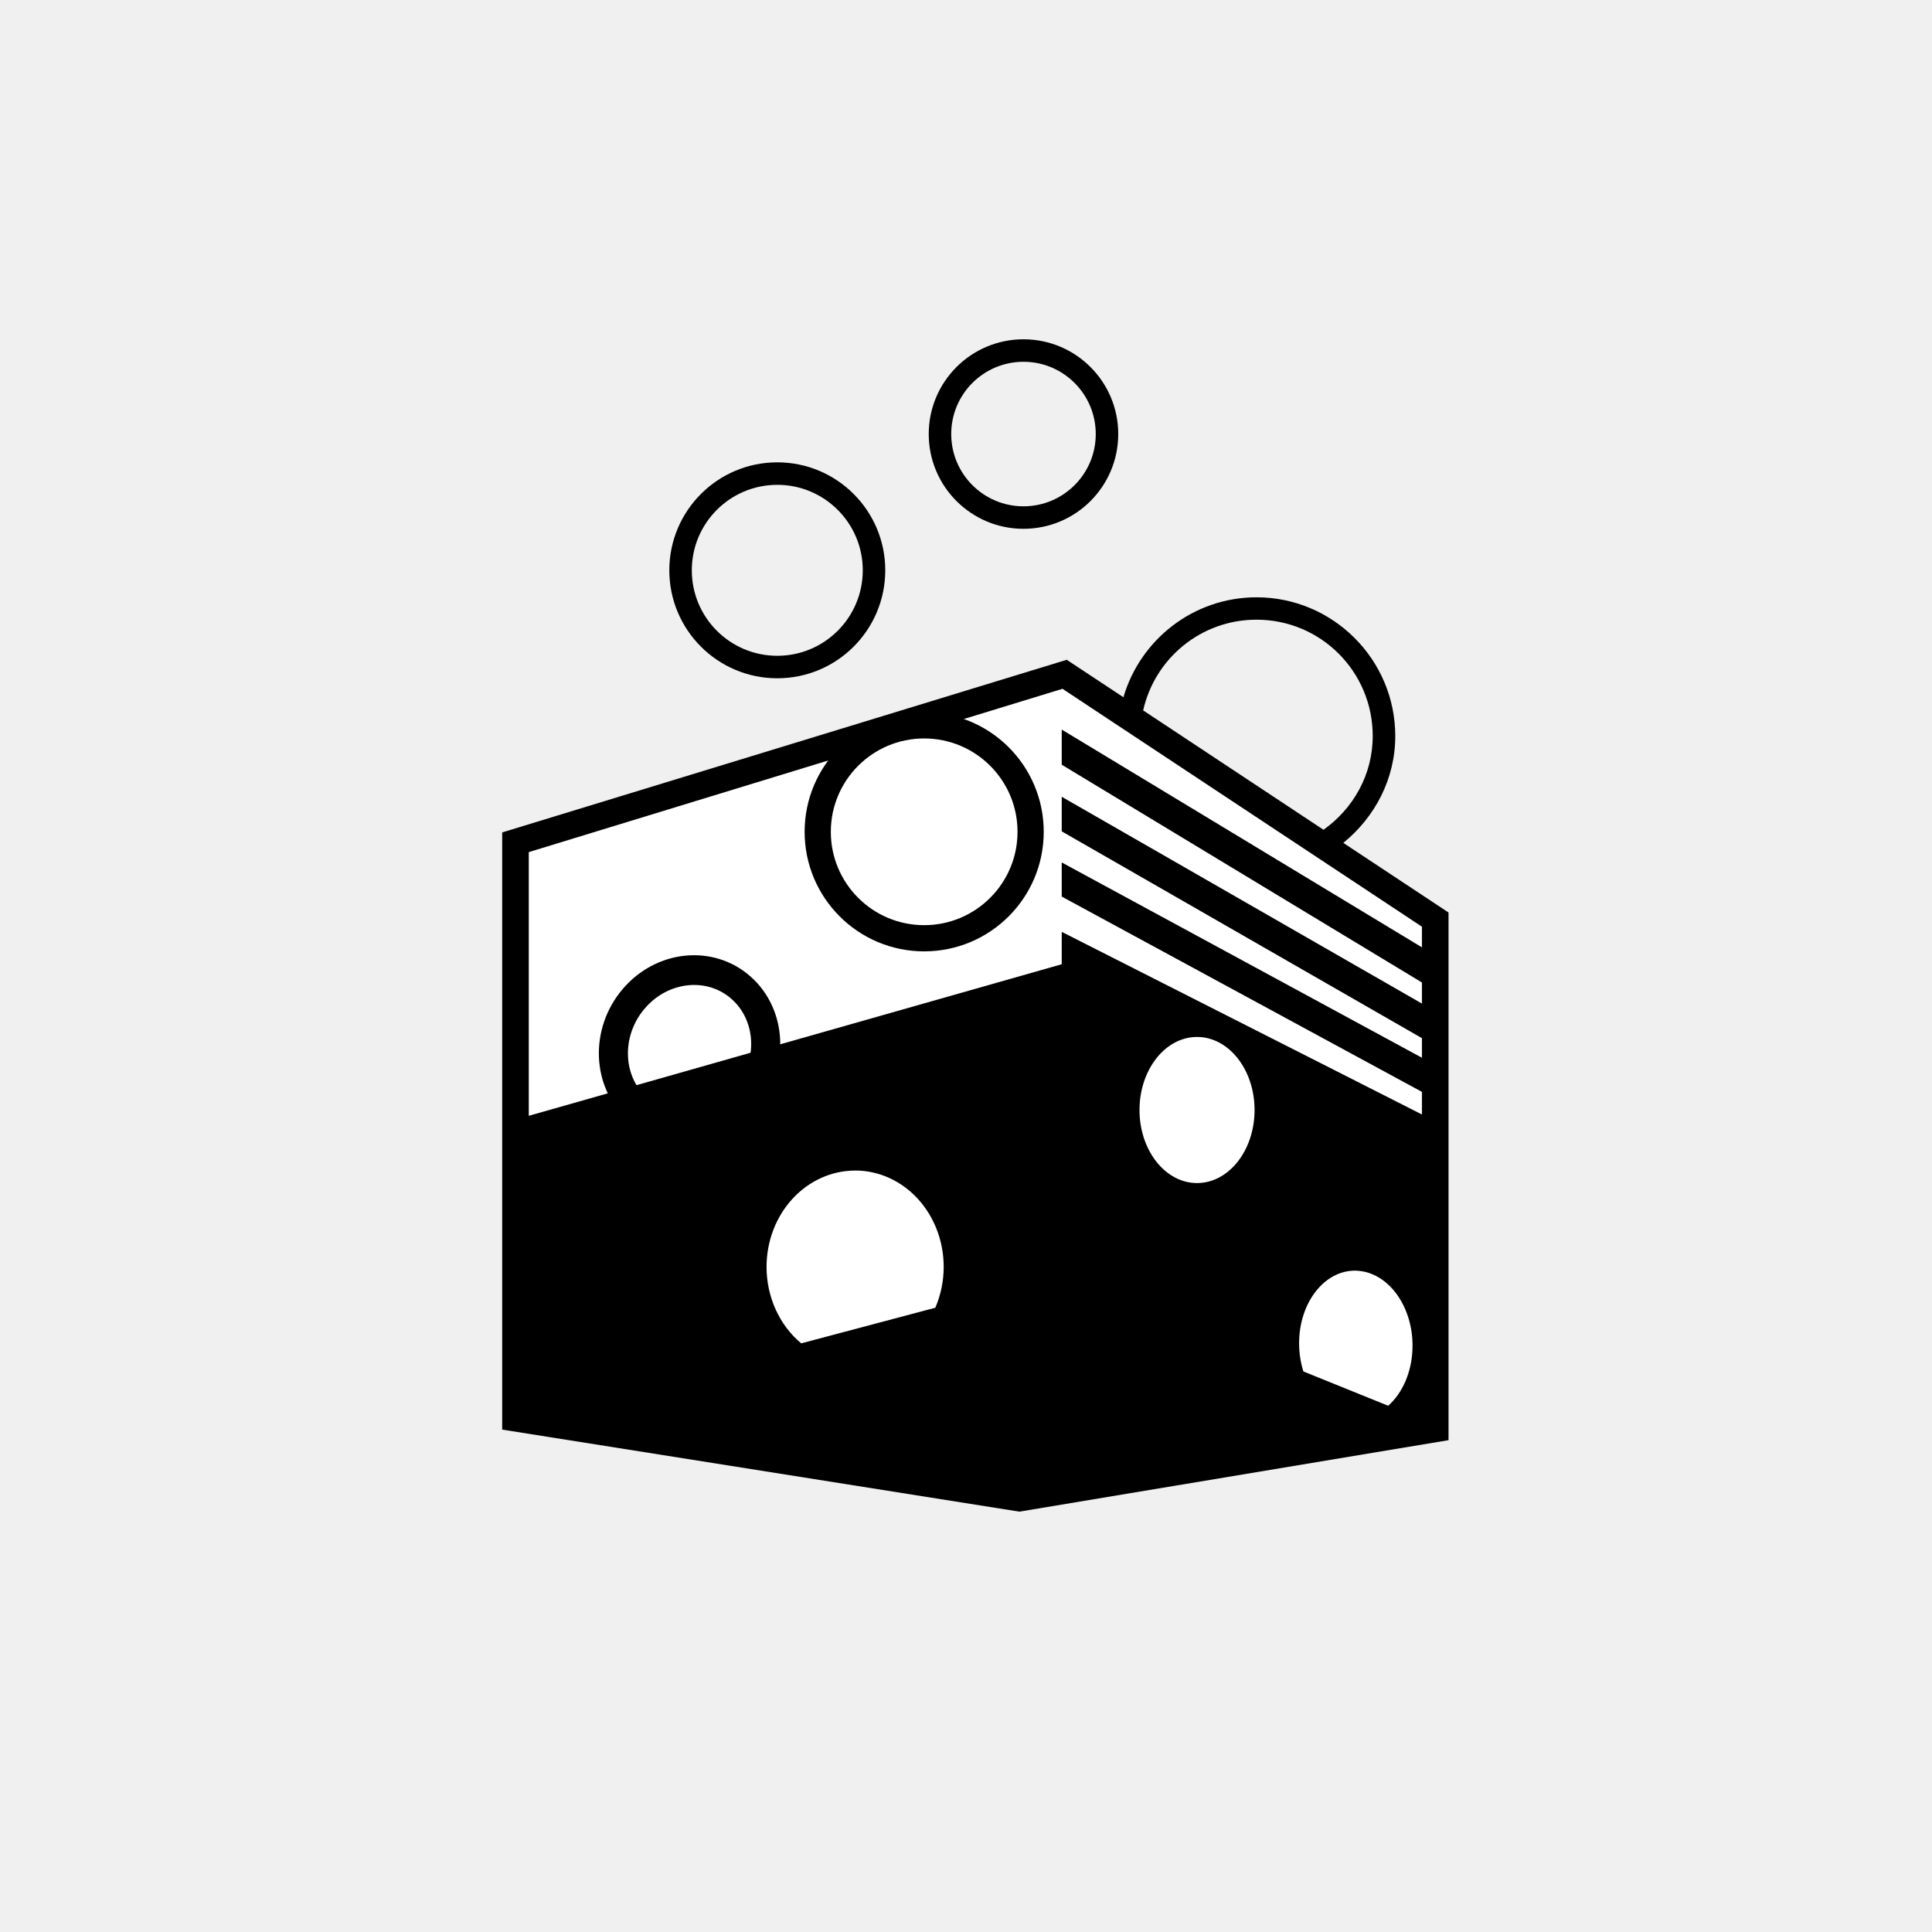
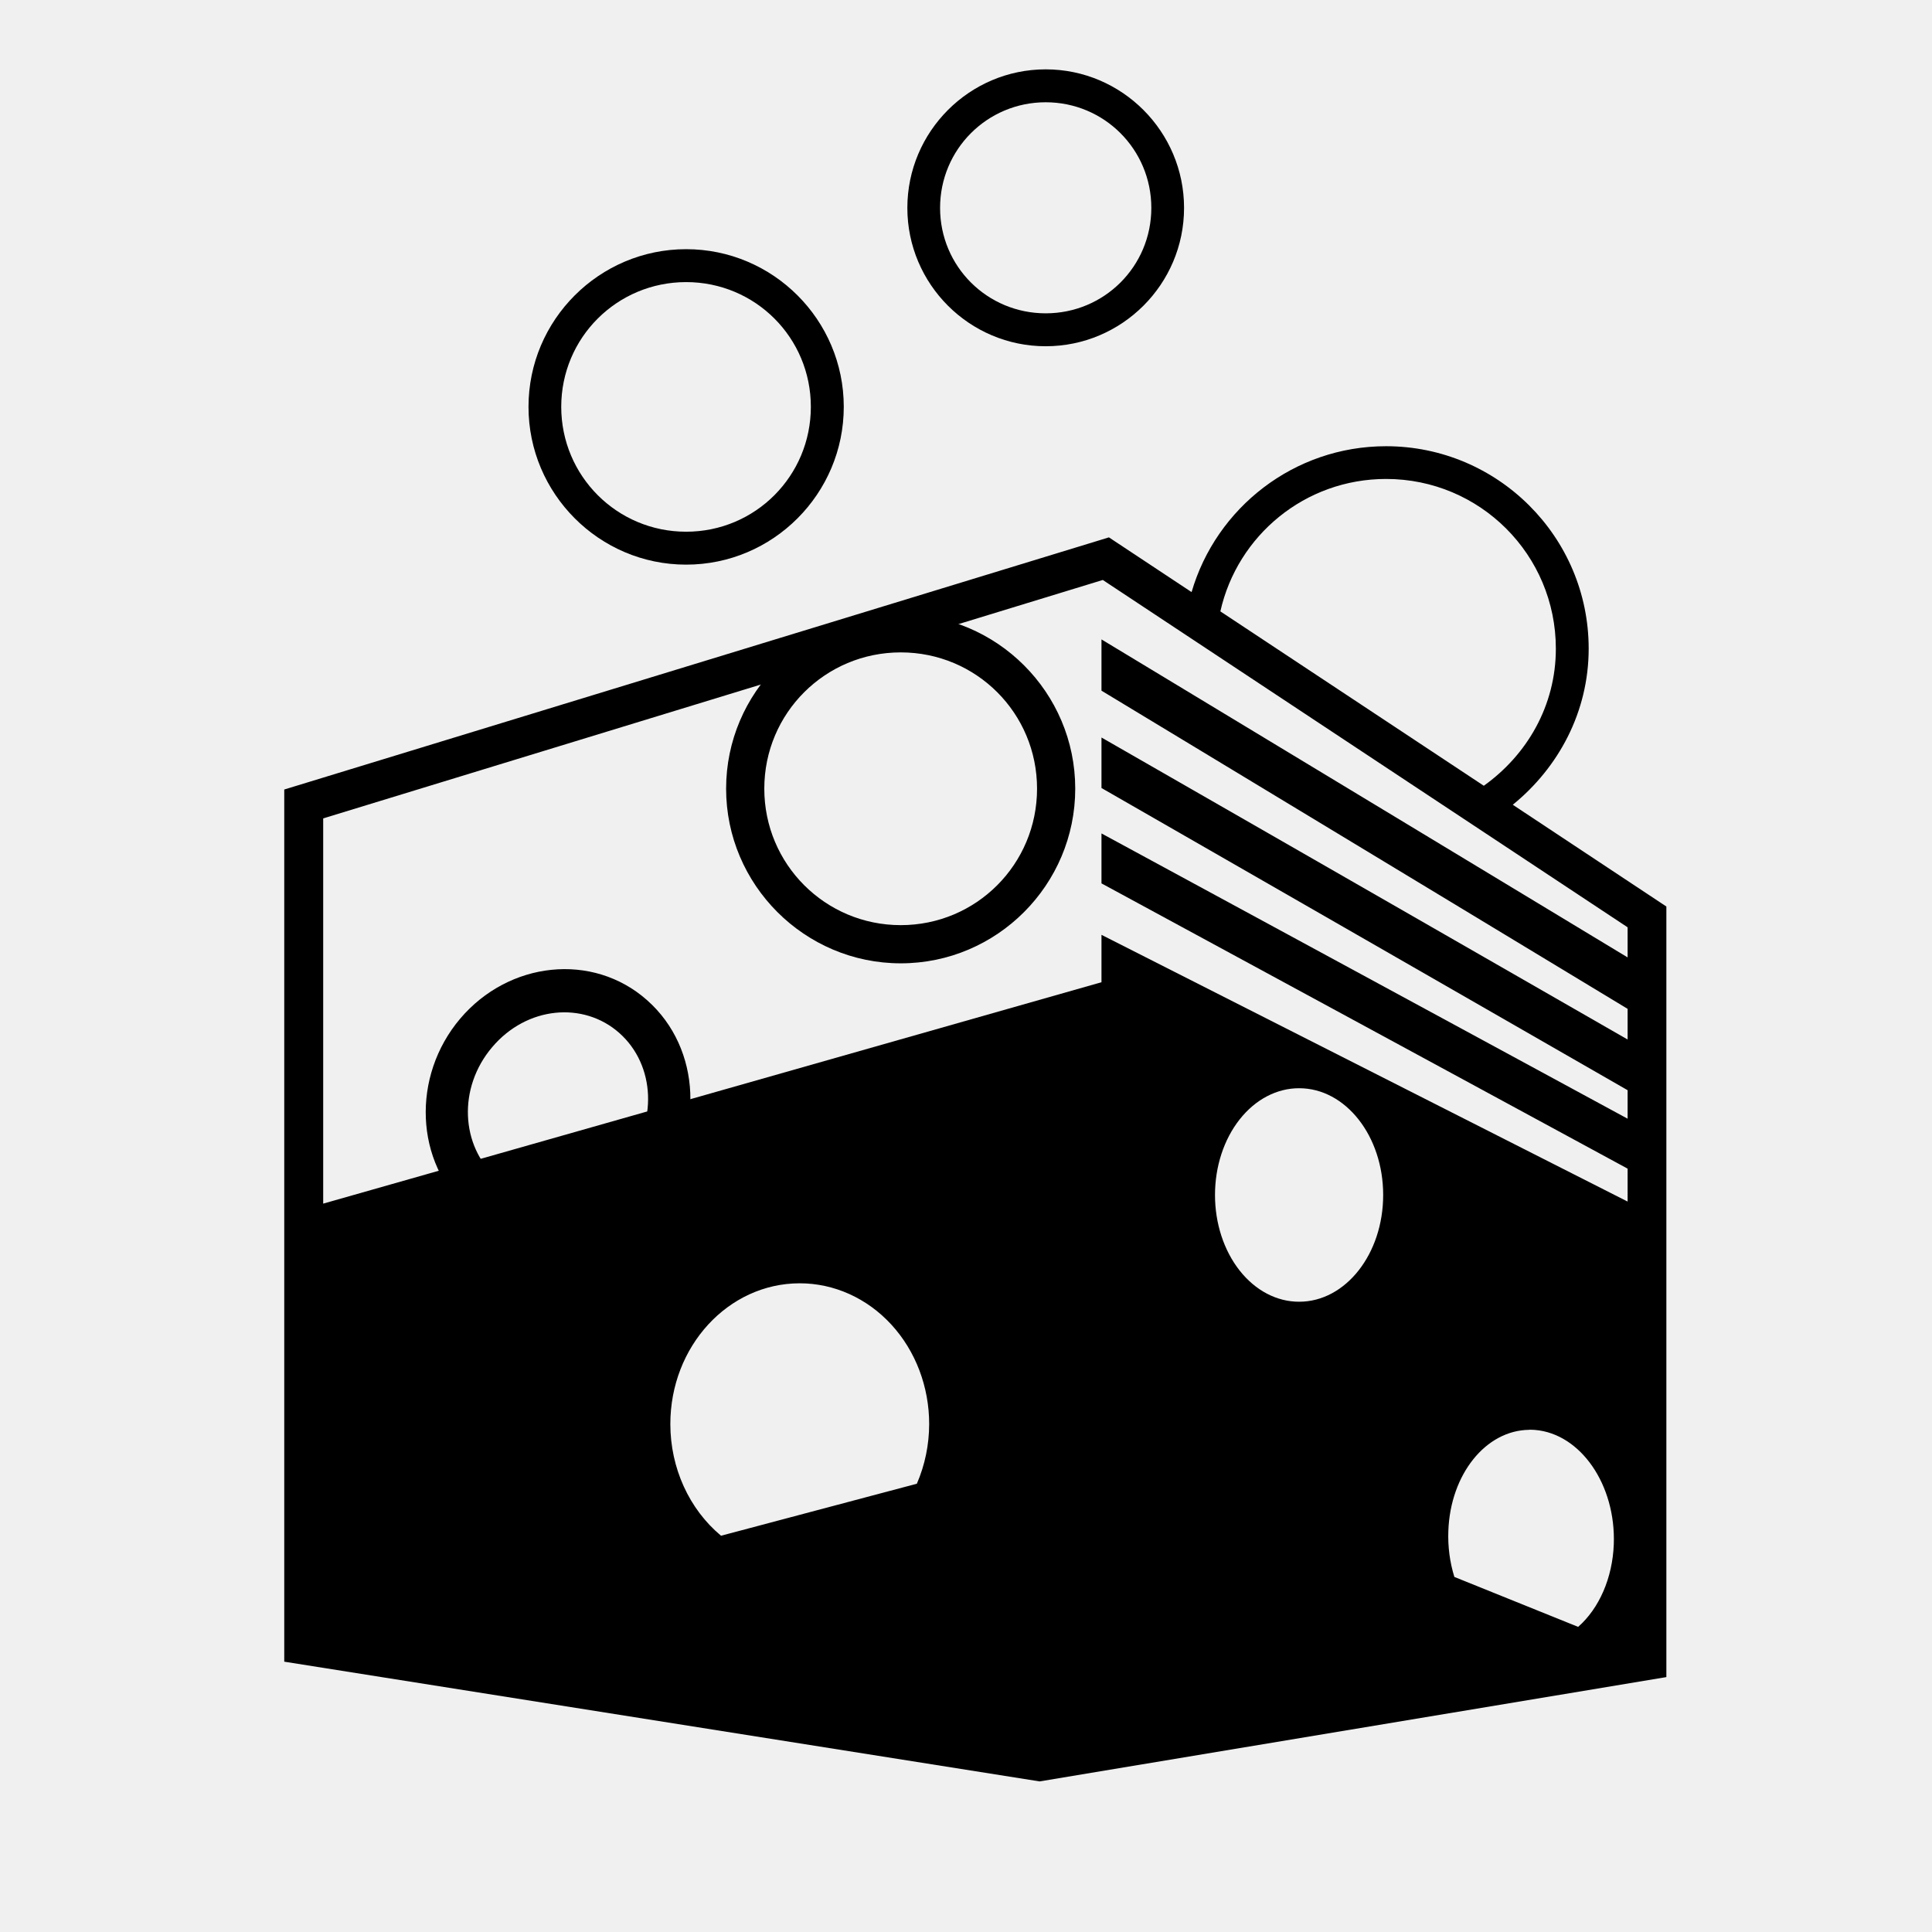
- <svg xmlns="http://www.w3.org/2000/svg" viewBox="0 0 30 30" id="svg2" version="1.1">
+ <svg xmlns="http://www.w3.org/2000/svg" version="1.1" id="svg2" viewBox="0 0 30 30">
  <defs id="defs12" />
-   <g id="g21761" transform="matrix(0.8732325,0,0,0.8732325,2.104369,2.454061)">
-     <g transform="matrix(0.2486296,0,0,0.2486296,-246.5985,-6.885391)" id="g43287">
-       <path id="path43289" d="m 1058.082,65.574 25.704,17.012 0,35.1 -28.795,4.8 -35.081,-5.568 0,-39.67 z" style="color:#000000;font-style:normal;font-variant:normal;font-weight:normal;font-stretch:normal;font-size:medium;line-height:normal;font-family:sans-serif;text-indent:0;text-align:start;text-decoration:none;text-decoration-line:none;text-decoration-style:solid;text-decoration-color:#000000;letter-spacing:normal;word-spacing:normal;text-transform:none;direction:ltr;block-progression:tb;writing-mode:lr-tb;baseline-shift:baseline;text-anchor:start;white-space:normal;clip-rule:nonzero;display:inline;overflow:visible;visibility:visible;opacity:1;isolation:auto;mix-blend-mode:normal;color-interpolation:sRGB;color-interpolation-filters:linearRGB;solid-color:#000000;solid-opacity:1;fill:#ffffff;fill-opacity:1;fill-rule:nonzero;stroke:none;stroke-width:1;stroke-linecap:butt;stroke-linejoin:miter;stroke-miterlimit:10;stroke-dasharray:none;stroke-dashoffset:0;stroke-opacity:1;color-rendering:auto;image-rendering:auto;shape-rendering:auto;text-rendering:auto;enable-background:accumulate" />
-       <g id="g43291" transform="translate(140.2942,-30.22913)">
-         <path id="path43293" transform="matrix(4.022047,0,0,4.022047,851.5368,57.9225)" d="m 19.934,7.811 c -1.121,2e-7 -2.068,0.752 -2.367,1.777 l -1.008,-0.666 -0.107,0.033 -9.932,3.037 0,10.619 9.197,1.459 7.631,-1.271 0,-9.383 -1.871,-1.238 c 0.556,-0.453 0.924,-1.129 0.924,-1.9 0,-1.36 -1.107,-2.467 -2.467,-2.467 z m 0,0.398 C 21.077,8.209 22,9.133 22,10.277 c 0,0.695 -0.351,1.294 -0.875,1.668 L 17.918,9.822 C 18.125,8.898 18.946,8.209 19.934,8.209 Z m -3.449,1.23 6.391,4.23 0,0.367 -6.406,-3.873 0,0.625 6.406,3.873 0,0.375 -6.406,-3.678 0,0.615 6.406,3.678 0,0.348 -6.406,-3.473 0,0.607 6.406,3.473 0,0.402 -6.406,-3.248 0,0.576 -9.477,2.695 0,-4.689 9.492,-2.904 z" style="color:#000000;font-style:normal;font-variant:normal;font-weight:normal;font-stretch:normal;font-size:medium;line-height:normal;font-family:sans-serif;text-indent:0;text-align:start;text-decoration:none;text-decoration-line:none;text-decoration-style:solid;text-decoration-color:#000000;letter-spacing:normal;word-spacing:normal;text-transform:none;direction:ltr;block-progression:tb;writing-mode:lr-tb;baseline-shift:baseline;text-anchor:start;white-space:normal;clip-rule:nonzero;display:inline;overflow:visible;visibility:visible;opacity:1;isolation:auto;mix-blend-mode:normal;color-interpolation:sRGB;color-interpolation-filters:linearRGB;solid-color:#000000;solid-opacity:1;fill:#000000;fill-opacity:1;fill-rule:nonzero;stroke:none;stroke-width:1;stroke-linecap:butt;stroke-linejoin:miter;stroke-miterlimit:10;stroke-dasharray:none;stroke-dashoffset:0;stroke-opacity:1;color-rendering:auto;image-rendering:auto;shape-rendering:auto;text-rendering:auto;enable-background:accumulate" />
+   <g transform="matrix(1.460454,0,0,1.460454,-6.973364,-6.616782)" id="g8098">
+     <g id="g43287" transform="matrix(0.2171115,0,0,0.2171115,-213.2335,-3.558486)">
+       <g transform="translate(140.2942,-30.22913)" id="g43291">
+         <path style="color:#000000;font-style:normal;font-variant:normal;font-weight:normal;font-stretch:normal;font-size:medium;line-height:normal;font-family:sans-serif;text-indent:0;text-align:start;text-decoration:none;text-decoration-line:none;text-decoration-style:solid;text-decoration-color:#000000;letter-spacing:normal;word-spacing:normal;text-transform:none;direction:ltr;block-progression:tb;writing-mode:lr-tb;baseline-shift:baseline;text-anchor:start;white-space:normal;clip-rule:nonzero;display:inline;overflow:visible;visibility:visible;opacity:1;isolation:auto;mix-blend-mode:normal;color-interpolation:sRGB;color-interpolation-filters:linearRGB;solid-color:#000000;solid-opacity:1;fill:#000000;fill-opacity:1;fill-rule:nonzero;stroke:none;stroke-width:1;stroke-linecap:butt;stroke-linejoin:miter;stroke-miterlimit:10;stroke-dasharray:none;stroke-dashoffset:0;stroke-opacity:1;color-rendering:auto;image-rendering:auto;shape-rendering:auto;text-rendering:auto;enable-background:accumulate" d="m 19.512,9.275 c -0.979,2e-7 -1.807,0.655 -2.068,1.551 l -0.879,-0.582 -0.094,0.029 -8.674,2.652 0,9.273 8.031,1.273 6.664,-1.109 0,-8.193 -1.633,-1.082 c 0.486,-0.395 0.807,-0.987 0.807,-1.66 0,-1.188 -0.967,-2.152 -2.154,-2.152 z m 0,0.348 c 0.999,-3e-7 1.805,0.806 1.805,1.805 0,0.607 -0.308,1.13 -0.766,1.457 L 17.75,11.031 c 0.181,-0.807 0.9,-1.408 1.762,-1.408 z M 16.5,10.697 l 5.58,3.693 0,0.32 -5.594,-3.381 0,0.545 5.594,3.383 0,0.326 -5.594,-3.211 0,0.537 5.594,3.213 0,0.303 -5.594,-3.033 0,0.531 5.594,3.033 0,0.35 -5.594,-2.836 0,0.504 -8.275,2.354 0,-4.096 L 16.5,10.697 Z m 2.088,5.404 a 0.893,1.134 0 0 1 0.893,1.135 0.893,1.134 0 0 1 -0.893,1.135 0.893,1.134 0 0 1 -0.895,-1.135 0.893,1.134 0 0 1 0.895,-1.135 z m -5.311,2.074 a 1.376,1.496 0 0 1 1.377,1.498 1.376,1.496 0 0 1 -0.131,0.633 l -2.082,0.553 a 1.376,1.496 0 0 1 -0.539,-1.186 1.376,1.496 0 0 1 1.375,-1.498 z m 7.756,1.557 a 1.146,0.881 88.32 0 1 0.062,0.002 1.146,0.881 88.32 0 1 0.838,1.217 1.146,0.881 88.32 0 1 -0.379,0.877 l -1.316,-0.531 a 1.146,0.881 88.32 0 1 -0.064,-0.49 1.146,0.881 88.32 0 1 0.859,-1.074 z" transform="matrix(4.605929,0,0,4.605929,841.8442,46.61927)" id="path43293" />
      </g>
    </g>
-     <path id="path21693" d="m 12.796,18.005 a 1.575,1.713 0 0 0 -1.575,1.715 1.575,1.713 0 0 0 0.616,1.357 l 2.385,-0.633 a 1.575,1.713 0 0 0 0.149,-0.725 1.575,1.713 0 0 0 -1.575,-1.715 z" style="opacity:1;fill:#ffffff;fill-opacity:1;fill-rule:nonzero;stroke:none;stroke-width:13.5;stroke-linecap:butt;stroke-linejoin:miter;stroke-miterlimit:10;stroke-dasharray:none;stroke-dashoffset:825.364;stroke-opacity:1" />
-     <path id="path21693-3" d="m 21.748,19.788 a 1.313,1.009 88.32 0 1 0.959,1.394 1.313,1.009 88.32 0 1 -0.432,1.005 l -1.508,-0.61 a 1.313,1.009 88.32 0 1 -0.075,-0.562 1.313,1.009 88.32 0 1 1.056,-1.228 z" style="opacity:1;fill:#ffffff;fill-opacity:1;fill-rule:nonzero;stroke:none;stroke-width:13.5;stroke-linecap:butt;stroke-linejoin:miter;stroke-miterlimit:10;stroke-dasharray:none;stroke-dashoffset:825.364;stroke-opacity:1" />
-     <ellipse ry="1.299" rx="1.023" cy="16.928" cx="18.876" id="path21719" style="opacity:1;fill:#ffffff;fill-opacity:1;fill-rule:nonzero;stroke:none;stroke-width:13.5;stroke-linecap:butt;stroke-linejoin:miter;stroke-miterlimit:10;stroke-dasharray:none;stroke-dashoffset:825.364;stroke-opacity:1" />
-     <ellipse transform="matrix(0.7481686,0.6635087,-0.6462347,0.7631387,0,0)" ry="1.419" rx="1.332" cy="5.314" cx="17.758" id="path21721" style="opacity:1;fill:none;fill-opacity:1;fill-rule:nonzero;stroke:#000000;stroke-width:0.523;stroke-linecap:butt;stroke-linejoin:miter;stroke-miterlimit:10;stroke-dasharray:none;stroke-dashoffset:825.364;stroke-opacity:1" />
-     <circle r="1.893" cy="11.981" cx="14.024" id="path21728" style="opacity:1;fill:none;fill-opacity:1;fill-rule:nonzero;stroke:#000000;stroke-width:0.466;stroke-linecap:butt;stroke-linejoin:miter;stroke-miterlimit:10;stroke-dasharray:none;stroke-dashoffset:825.364;stroke-opacity:1" />
-     <circle r="1.72" cy="7.331" cx="11.412" id="path21728-6" style="opacity:1;fill:none;fill-opacity:1;fill-rule:nonzero;stroke:#000000;stroke-width:0.4;stroke-linecap:butt;stroke-linejoin:miter;stroke-miterlimit:10;stroke-dasharray:none;stroke-dashoffset:825.364;stroke-opacity:1" />
-     <circle style="opacity:1;fill:none;fill-opacity:1;fill-rule:nonzero;stroke:#000000;stroke-width:0.4;stroke-linecap:butt;stroke-linejoin:miter;stroke-miterlimit:10;stroke-dasharray:none;stroke-dashoffset:825.364;stroke-opacity:1" id="circle21747" cx="15.79" cy="4.908" r="1.485" />
+     <path style="color:#000000;font-style:normal;font-variant:normal;font-weight:normal;font-stretch:normal;font-size:medium;line-height:normal;font-family:sans-serif;text-indent:0;text-align:start;text-decoration:none;text-decoration-line:none;text-decoration-style:solid;text-decoration-color:#000000;letter-spacing:normal;word-spacing:normal;text-transform:none;direction:ltr;block-progression:tb;writing-mode:lr-tb;baseline-shift:baseline;text-anchor:start;white-space:normal;clip-rule:nonzero;display:inline;overflow:visible;visibility:visible;opacity:1;isolation:auto;mix-blend-mode:normal;color-interpolation:sRGB;color-interpolation-filters:linearRGB;solid-color:#000000;solid-opacity:1;fill:#000000;fill-opacity:1;fill-rule:nonzero;stroke:none;stroke-width:0.457;stroke-linecap:butt;stroke-linejoin:miter;stroke-miterlimit:10;stroke-dasharray:none;stroke-dashoffset:825.364;stroke-opacity:1;color-rendering:auto;image-rendering:auto;shape-rendering:auto;text-rendering:auto;enable-background:accumulate" d="m 11.655,15.165 c -0.579,-0.513 -1.471,-0.414 -1.988,0.197 -0.517,0.611 -0.486,1.529 0.093,2.042 0.579,0.513 1.473,0.415 1.99,-0.195 0.517,-0.611 0.485,-1.53 -0.094,-2.043 z m -0.295,0.349 c 0.382,0.339 0.415,0.958 0.047,1.391 -0.367,0.434 -0.97,0.489 -1.352,0.15 -0.382,-0.339 -0.415,-0.958 -0.047,-1.391 0.367,-0.434 0.97,-0.489 1.352,-0.15 z" id="path21721" />
+     <path style="color:#000000;font-style:normal;font-variant:normal;font-weight:normal;font-stretch:normal;font-size:medium;line-height:normal;font-family:sans-serif;text-indent:0;text-align:start;text-decoration:none;text-decoration-line:none;text-decoration-style:solid;text-decoration-color:#000000;letter-spacing:normal;word-spacing:normal;text-transform:none;direction:ltr;block-progression:tb;writing-mode:lr-tb;baseline-shift:baseline;text-anchor:start;white-space:normal;clip-rule:nonzero;display:inline;overflow:visible;visibility:visible;opacity:1;isolation:auto;mix-blend-mode:normal;color-interpolation:sRGB;color-interpolation-filters:linearRGB;solid-color:#000000;solid-opacity:1;fill:#000000;fill-opacity:1;fill-rule:nonzero;stroke:none;stroke-width:0.407;stroke-linecap:butt;stroke-linejoin:miter;stroke-miterlimit:10;stroke-dasharray:none;stroke-dashoffset:825.364;stroke-opacity:1;color-rendering:auto;image-rendering:auto;shape-rendering:auto;text-rendering:auto;enable-background:accumulate" d="m 14.352,11.061 c -1.023,0 -1.857,0.833 -1.857,1.855 0,1.023 0.835,1.857 1.857,1.857 1.023,0 1.855,-0.835 1.855,-1.857 0,-1.023 -0.833,-1.855 -1.855,-1.855 z m 0,0.406 c 0.803,0 1.449,0.646 1.449,1.449 0,0.803 -0.646,1.451 -1.449,1.451 -0.803,0 -1.451,-0.648 -1.451,-1.451 0,-0.803 0.648,-1.449 1.451,-1.449 z" id="path21728" />
+     <path style="color:#000000;font-style:normal;font-variant:normal;font-weight:normal;font-stretch:normal;font-size:medium;line-height:normal;font-family:sans-serif;text-indent:0;text-align:start;text-decoration:none;text-decoration-line:none;text-decoration-style:solid;text-decoration-color:#000000;letter-spacing:normal;word-spacing:normal;text-transform:none;direction:ltr;block-progression:tb;writing-mode:lr-tb;baseline-shift:baseline;text-anchor:start;white-space:normal;clip-rule:nonzero;display:inline;overflow:visible;visibility:visible;opacity:1;isolation:auto;mix-blend-mode:normal;color-interpolation:sRGB;color-interpolation-filters:linearRGB;solid-color:#000000;solid-opacity:1;fill:#000000;fill-opacity:1;fill-rule:nonzero;stroke:none;stroke-width:0.349;stroke-linecap:butt;stroke-linejoin:miter;stroke-miterlimit:10;stroke-dasharray:none;stroke-dashoffset:825.364;stroke-opacity:1;color-rendering:auto;image-rendering:auto;shape-rendering:auto;text-rendering:auto;enable-background:accumulate" d="m 12.07,7.18 c -0.924,0 -1.676,0.752 -1.676,1.676 0,0.924 0.752,1.678 1.676,1.678 0.924,0 1.676,-0.754 1.676,-1.678 0,-0.924 -0.752,-1.676 -1.676,-1.676 z m 0,0.35 c 0.735,0 1.326,0.591 1.326,1.326 0,0.735 -0.591,1.328 -1.326,1.328 -0.735,0 -1.328,-0.593 -1.328,-1.328 0,-0.735 0.593,-1.326 1.328,-1.326 z" id="path21728-6" />
+     <path style="color:#000000;font-style:normal;font-variant:normal;font-weight:normal;font-stretch:normal;font-size:medium;line-height:normal;font-family:sans-serif;text-indent:0;text-align:start;text-decoration:none;text-decoration-line:none;text-decoration-style:solid;text-decoration-color:#000000;letter-spacing:normal;word-spacing:normal;text-transform:none;direction:ltr;block-progression:tb;writing-mode:lr-tb;baseline-shift:baseline;text-anchor:start;white-space:normal;clip-rule:nonzero;display:inline;overflow:visible;visibility:visible;opacity:1;isolation:auto;mix-blend-mode:normal;color-interpolation:sRGB;color-interpolation-filters:linearRGB;solid-color:#000000;solid-opacity:1;fill:#000000;fill-opacity:1;fill-rule:nonzero;stroke:none;stroke-width:0.349;stroke-linecap:butt;stroke-linejoin:miter;stroke-miterlimit:10;stroke-dasharray:none;stroke-dashoffset:825.364;stroke-opacity:1;color-rendering:auto;image-rendering:auto;shape-rendering:auto;text-rendering:auto;enable-background:accumulate" d="m 15.893,5.268 c -0.811,0 -1.471,0.662 -1.471,1.473 0,0.811 0.66,1.471 1.471,1.471 0.811,0 1.471,-0.66 1.471,-1.471 0,-0.811 -0.66,-1.473 -1.471,-1.473 z m 0,0.35 c 0.622,0 1.123,0.501 1.123,1.123 0,0.622 -0.501,1.121 -1.123,1.121 -0.622,0 -1.123,-0.499 -1.123,-1.121 0,-0.622 0.501,-1.123 1.123,-1.123 z" id="circle21747" />
  </g>
</svg>
